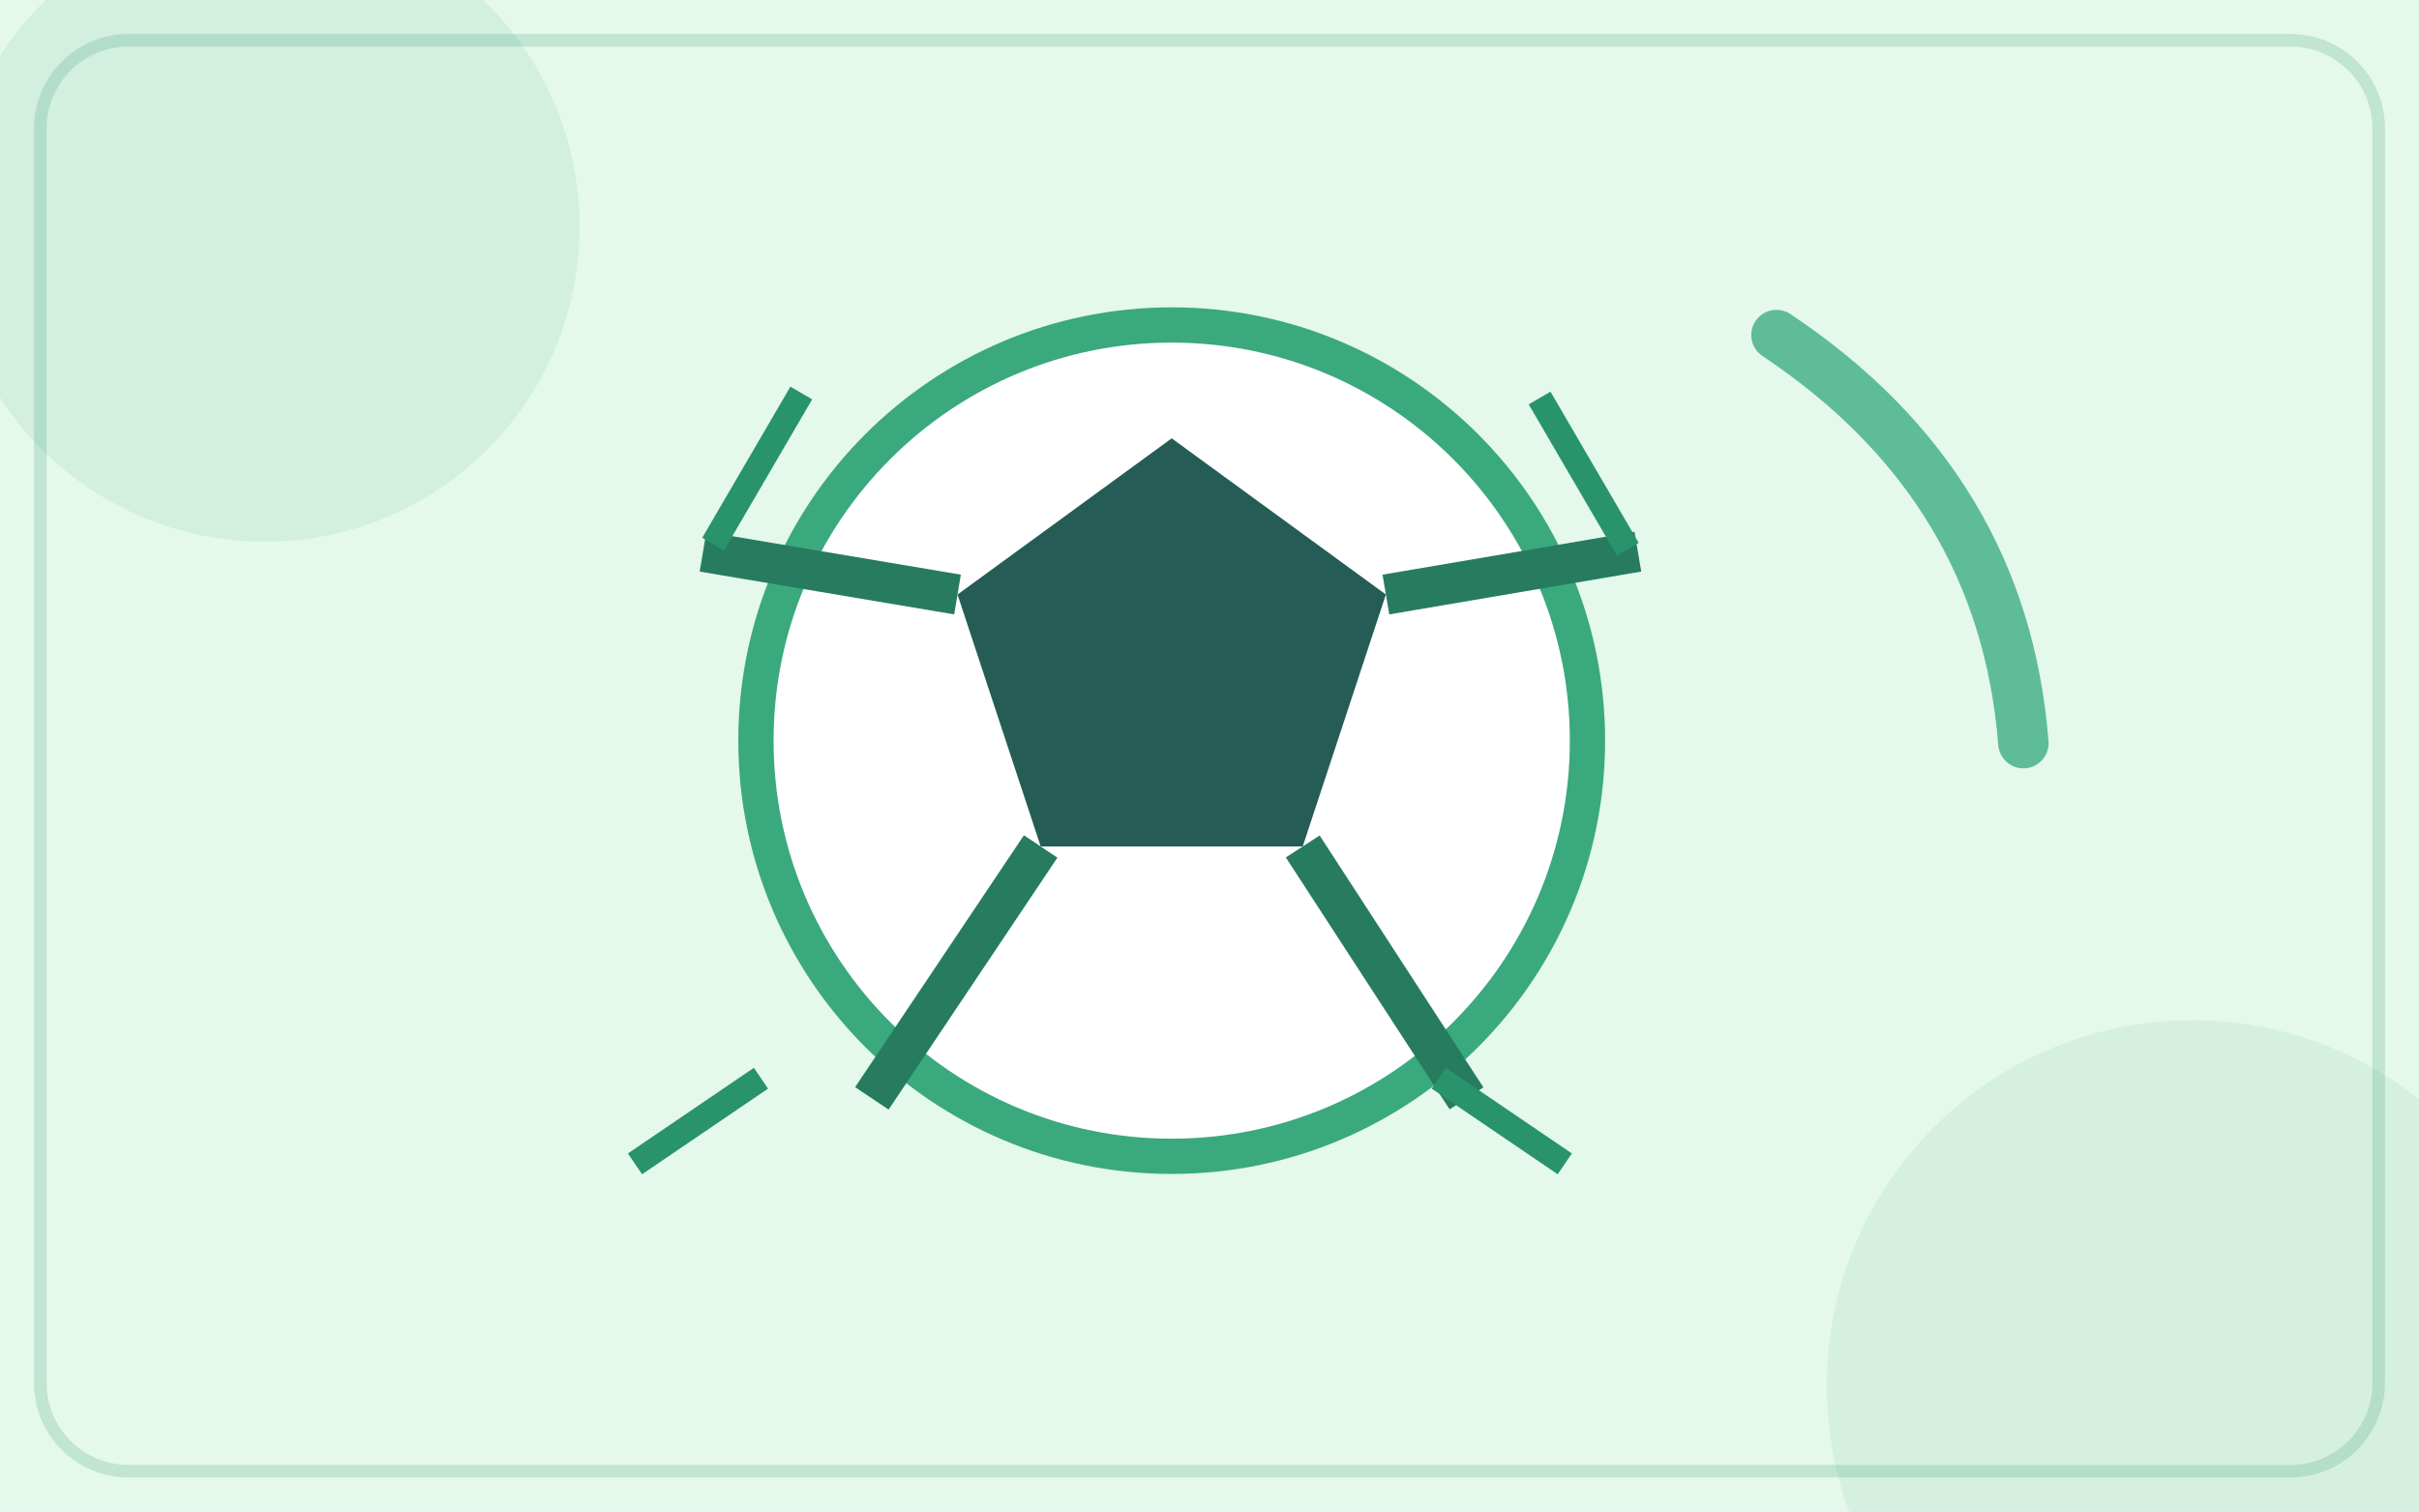
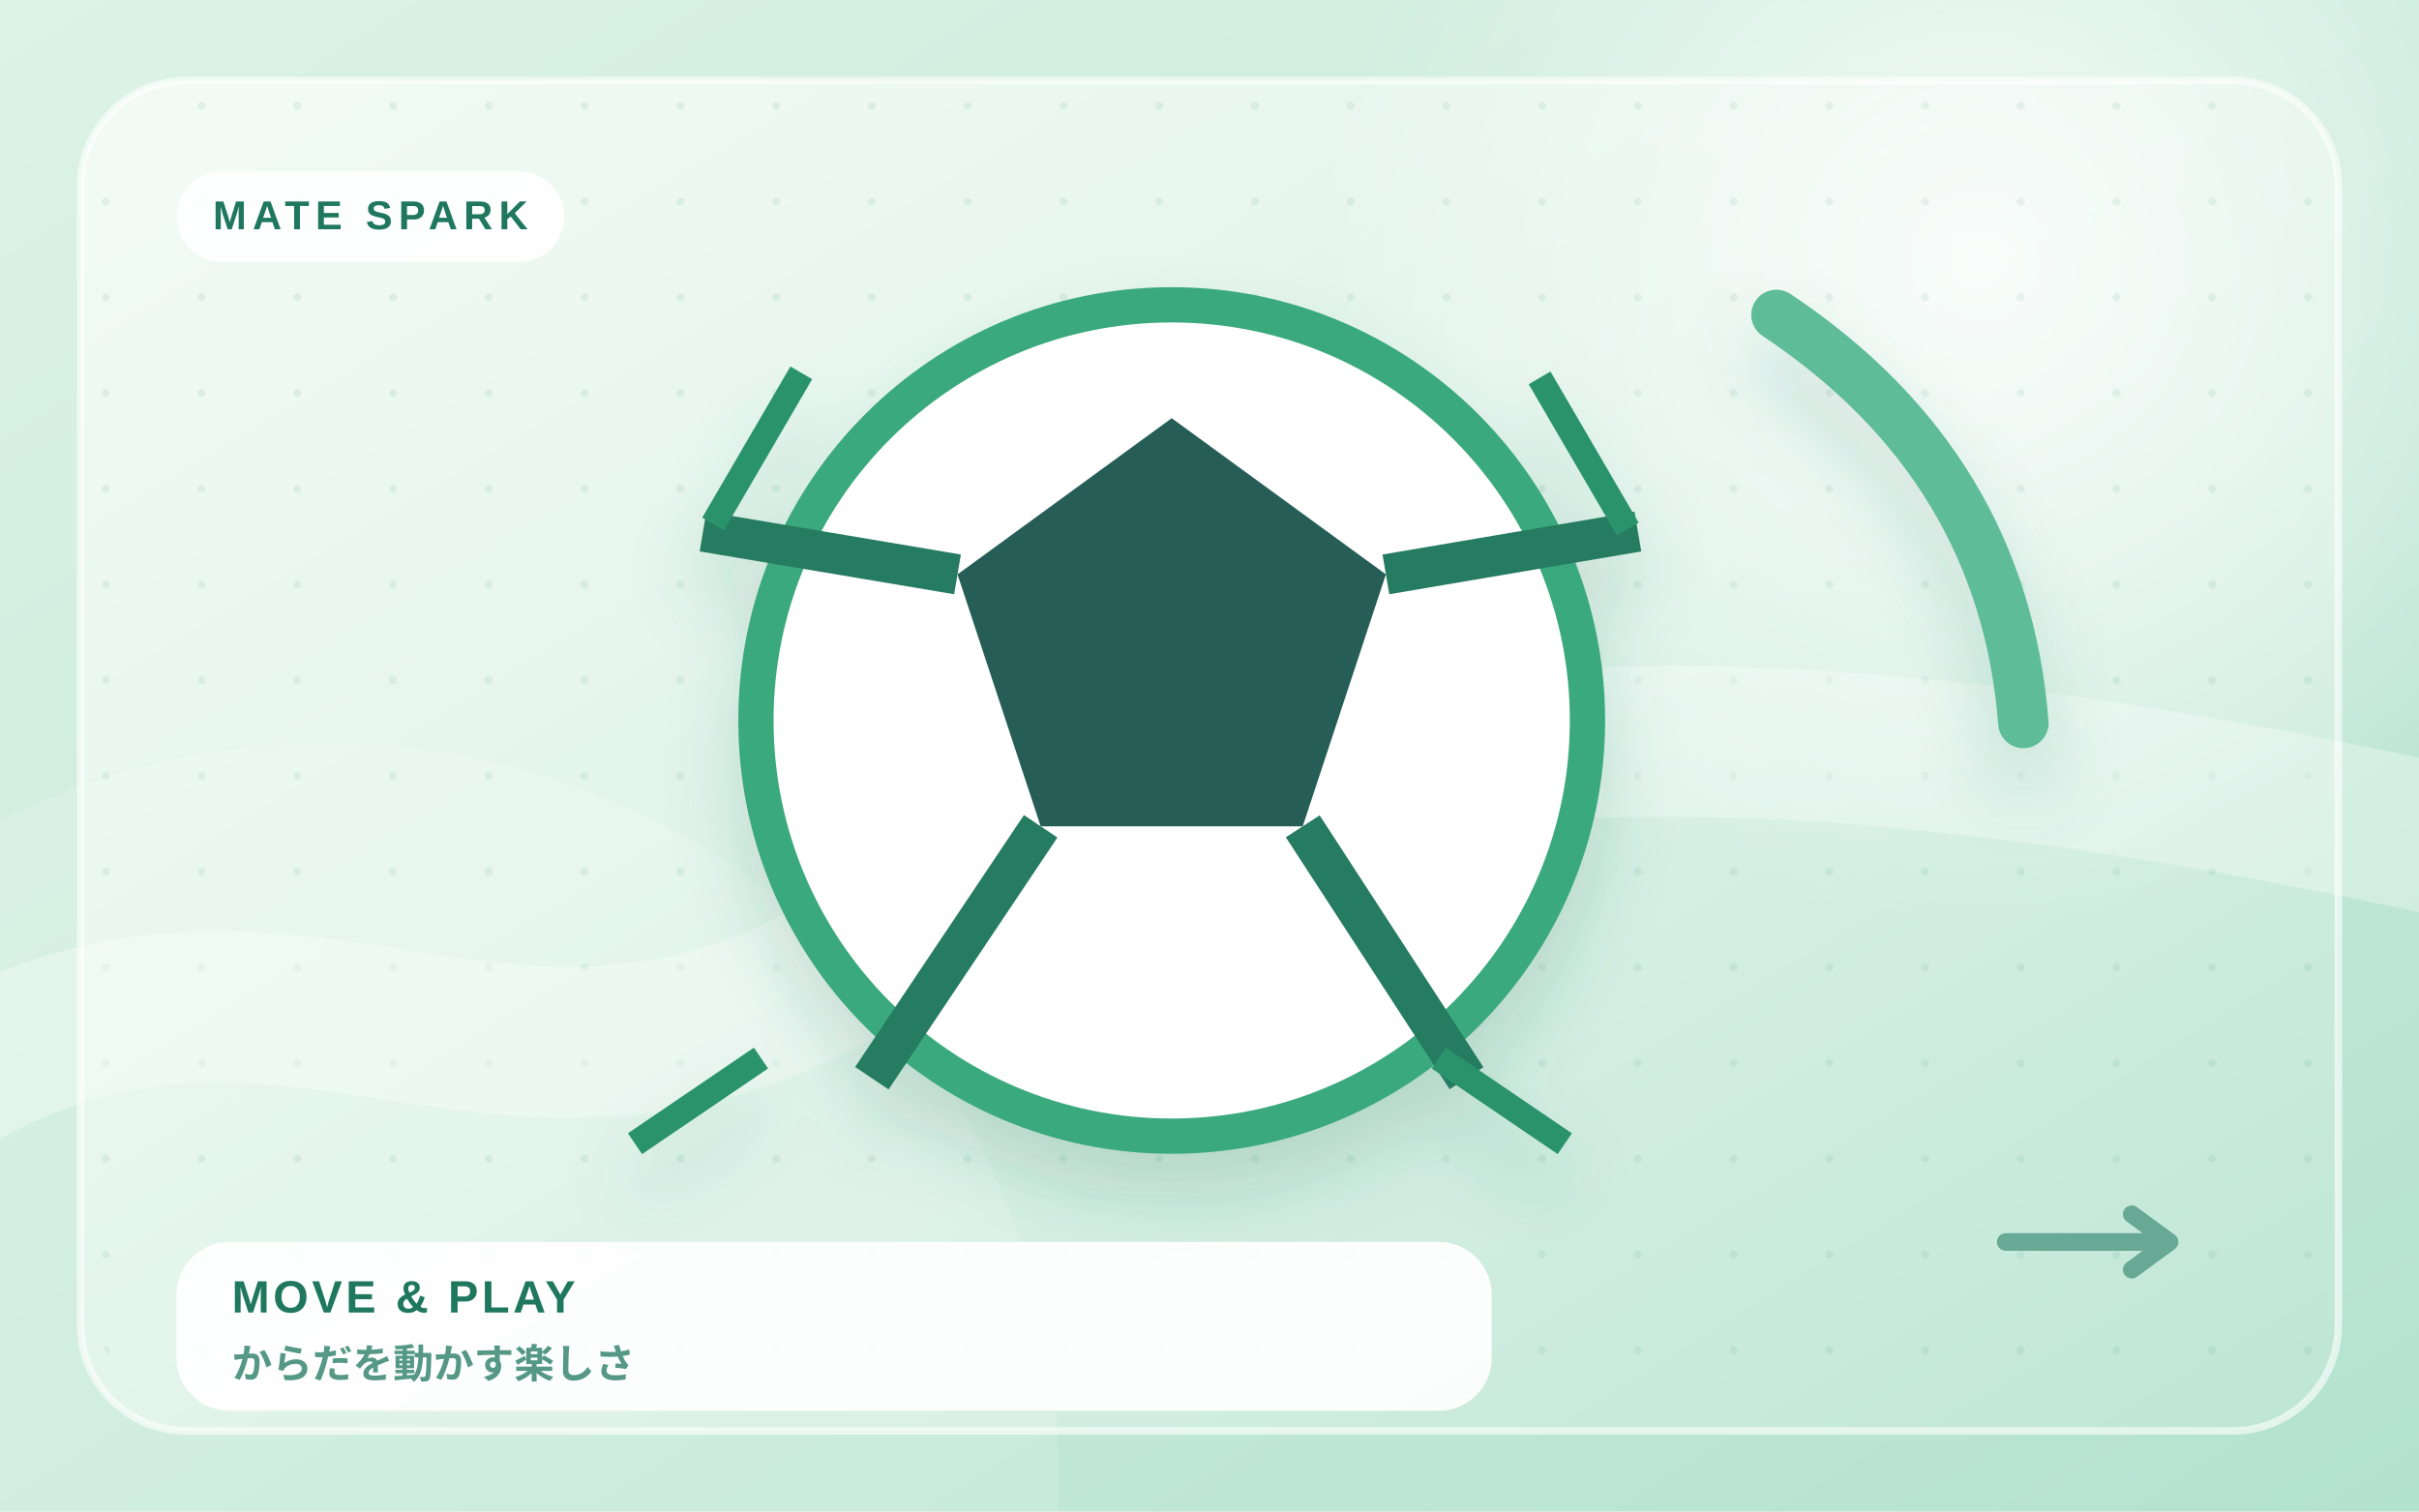
- <svg xmlns="http://www.w3.org/2000/svg" viewBox="0 0 960 600" role="img" aria-label="スポーツ・運動のイメージ">
-   <rect width="960" height="600" fill="#e4f8ec" />
-   <circle cx="105" cy="90" r="125" fill="#238d65" opacity=".09" />
-   <circle cx="870" cy="550" r="145" fill="#238d65" opacity=".08" />
-   <circle cx="465" cy="294" r="165" fill="#fff" stroke="#3ba97e" stroke-width="14" />
-   <path d="M465 174l85 62-33 100H413l-33-100z" fill="#255d56" />
-   <path d="M380 236l-101-17m238 117 65 100m-169-100-67 100m204-200 100-17" fill="none" stroke="#277c60" stroke-width="16" />
-   <g stroke="#29936c" stroke-width="10" fill="none">
-     <path d="M283 216l35-60m328 62-35-60m-40 270 50 34m-319-34-50 34" />
+ <svg xmlns="http://www.w3.org/2000/svg" viewBox="0 0 960 600" role="img" aria-label="スポーツ・運動のカテゴリーイメージ">
+   <defs>
+     <linearGradient id="bg" x1="0" y1="0" x2="1" y2="1">
+       <stop stop-color="#ddf3e5" />
+       <stop offset="1" stop-color="#b4e2d0" />
+     </linearGradient>
+     <radialGradient id="glow">
+       <stop stop-color="#fff" stop-opacity=".95" />
+       <stop offset="1" stop-color="#fff" stop-opacity="0" />
+     </radialGradient>
+     <linearGradient id="glass" x1="0" x2="1" y1="0" y2="1">
+       <stop stop-color="#fff" stop-opacity=".66" />
+       <stop offset="1" stop-color="#fff" stop-opacity=".1" />
+     </linearGradient>
+     <filter id="shadow" x="-35%" y="-35%" width="170%" height="170%">
+       <feDropShadow dx="0" dy="17" stdDeviation="14" flood-color="#1f785e" flood-opacity=".19" />
+     </filter>
+     <pattern id="dots" width="38" height="38" patternUnits="userSpaceOnUse">
+       <circle cx="4" cy="4" r="1.6" fill="#1f785e" opacity=".11" />
+     </pattern>
+   </defs>
+   <rect width="960" height="600" rx="0" fill="url(#bg)" />
+   <circle cx="786" cy="105" r="260" fill="url(#glow)" opacity=".85" />
+   <circle cx="130" cy="585" r="290" fill="#fff" opacity=".15" />
+   <rect x="32" y="32" width="896" height="536" rx="42" fill="url(#glass)" stroke="#fff" stroke-opacity=".6" stroke-width="3" />
+   <rect x="40" y="40" width="880" height="520" rx="35" fill="url(#dots)" opacity=".7" />
+   <path d="M-30 435 C 110 345, 195 465, 335 384 S 620 250, 1020 345" stroke="#fff" stroke-opacity=".32" stroke-width="60" fill="none" />
+   <g filter="url(#shadow)" transform="translate(0,-8)">
+     <circle cx="465" cy="294" r="165" fill="#fff" stroke="#3ba97e" stroke-width="14" />
+     <path d="M465 174l85 62-33 100H413l-33-100z" fill="#255d56" />
+     <path d="M380 236l-101-17m238 117 65 100m-169-100-67 100m204-200 100-17" fill="none" stroke="#277c60" stroke-width="16" />
+     <g stroke="#29936c" stroke-width="10" fill="none">
+       <path d="M283 216l35-60m328 62-35-60m-40 270 50 34m-319-34-50 34" />
+     </g>
+     <path d="M705 133q90 60 98 162" stroke="#5ebc98" stroke-width="20" fill="none" stroke-linecap="round" />
  </g>
-   <path d="M705 133q90 60 98 162" stroke="#5ebc98" stroke-width="20" fill="none" stroke-linecap="round" />
-   <rect x="16" y="16" width="928" height="568" rx="35" stroke="#238d65" opacity=".18" stroke-width="5" fill="none" />
+   <rect x="70" y="68" width="154" height="36" rx="18" fill="#fff" opacity=".88" />
+   <text x="147" y="91" text-anchor="middle" fill="#1f785e" font-family="Arial,sans-serif" font-weight="800" font-size="16" letter-spacing="2.4">MATE SPARK</text>
+   <rect x="70" y="493" width="522" height="67" rx="21" fill="#fff" fill-opacity=".92" />
+   <text x="92" y="521" font-size="18" font-weight="800" fill="#1f785e" font-family="Arial,sans-serif" letter-spacing="1.4">MOVE &amp; PLAY</text>
+   <text x="92" y="547" font-size="16" font-weight="600" fill="#1f785e" opacity=".76" font-family="Arial,sans-serif">からだを動かす楽しさ</text>
+   <path d="M796 493h65m-15-11 15 11-15 11" fill="none" stroke="#1f785e" stroke-linecap="round" stroke-linejoin="round" stroke-width="7" opacity=".56" />
</svg>
